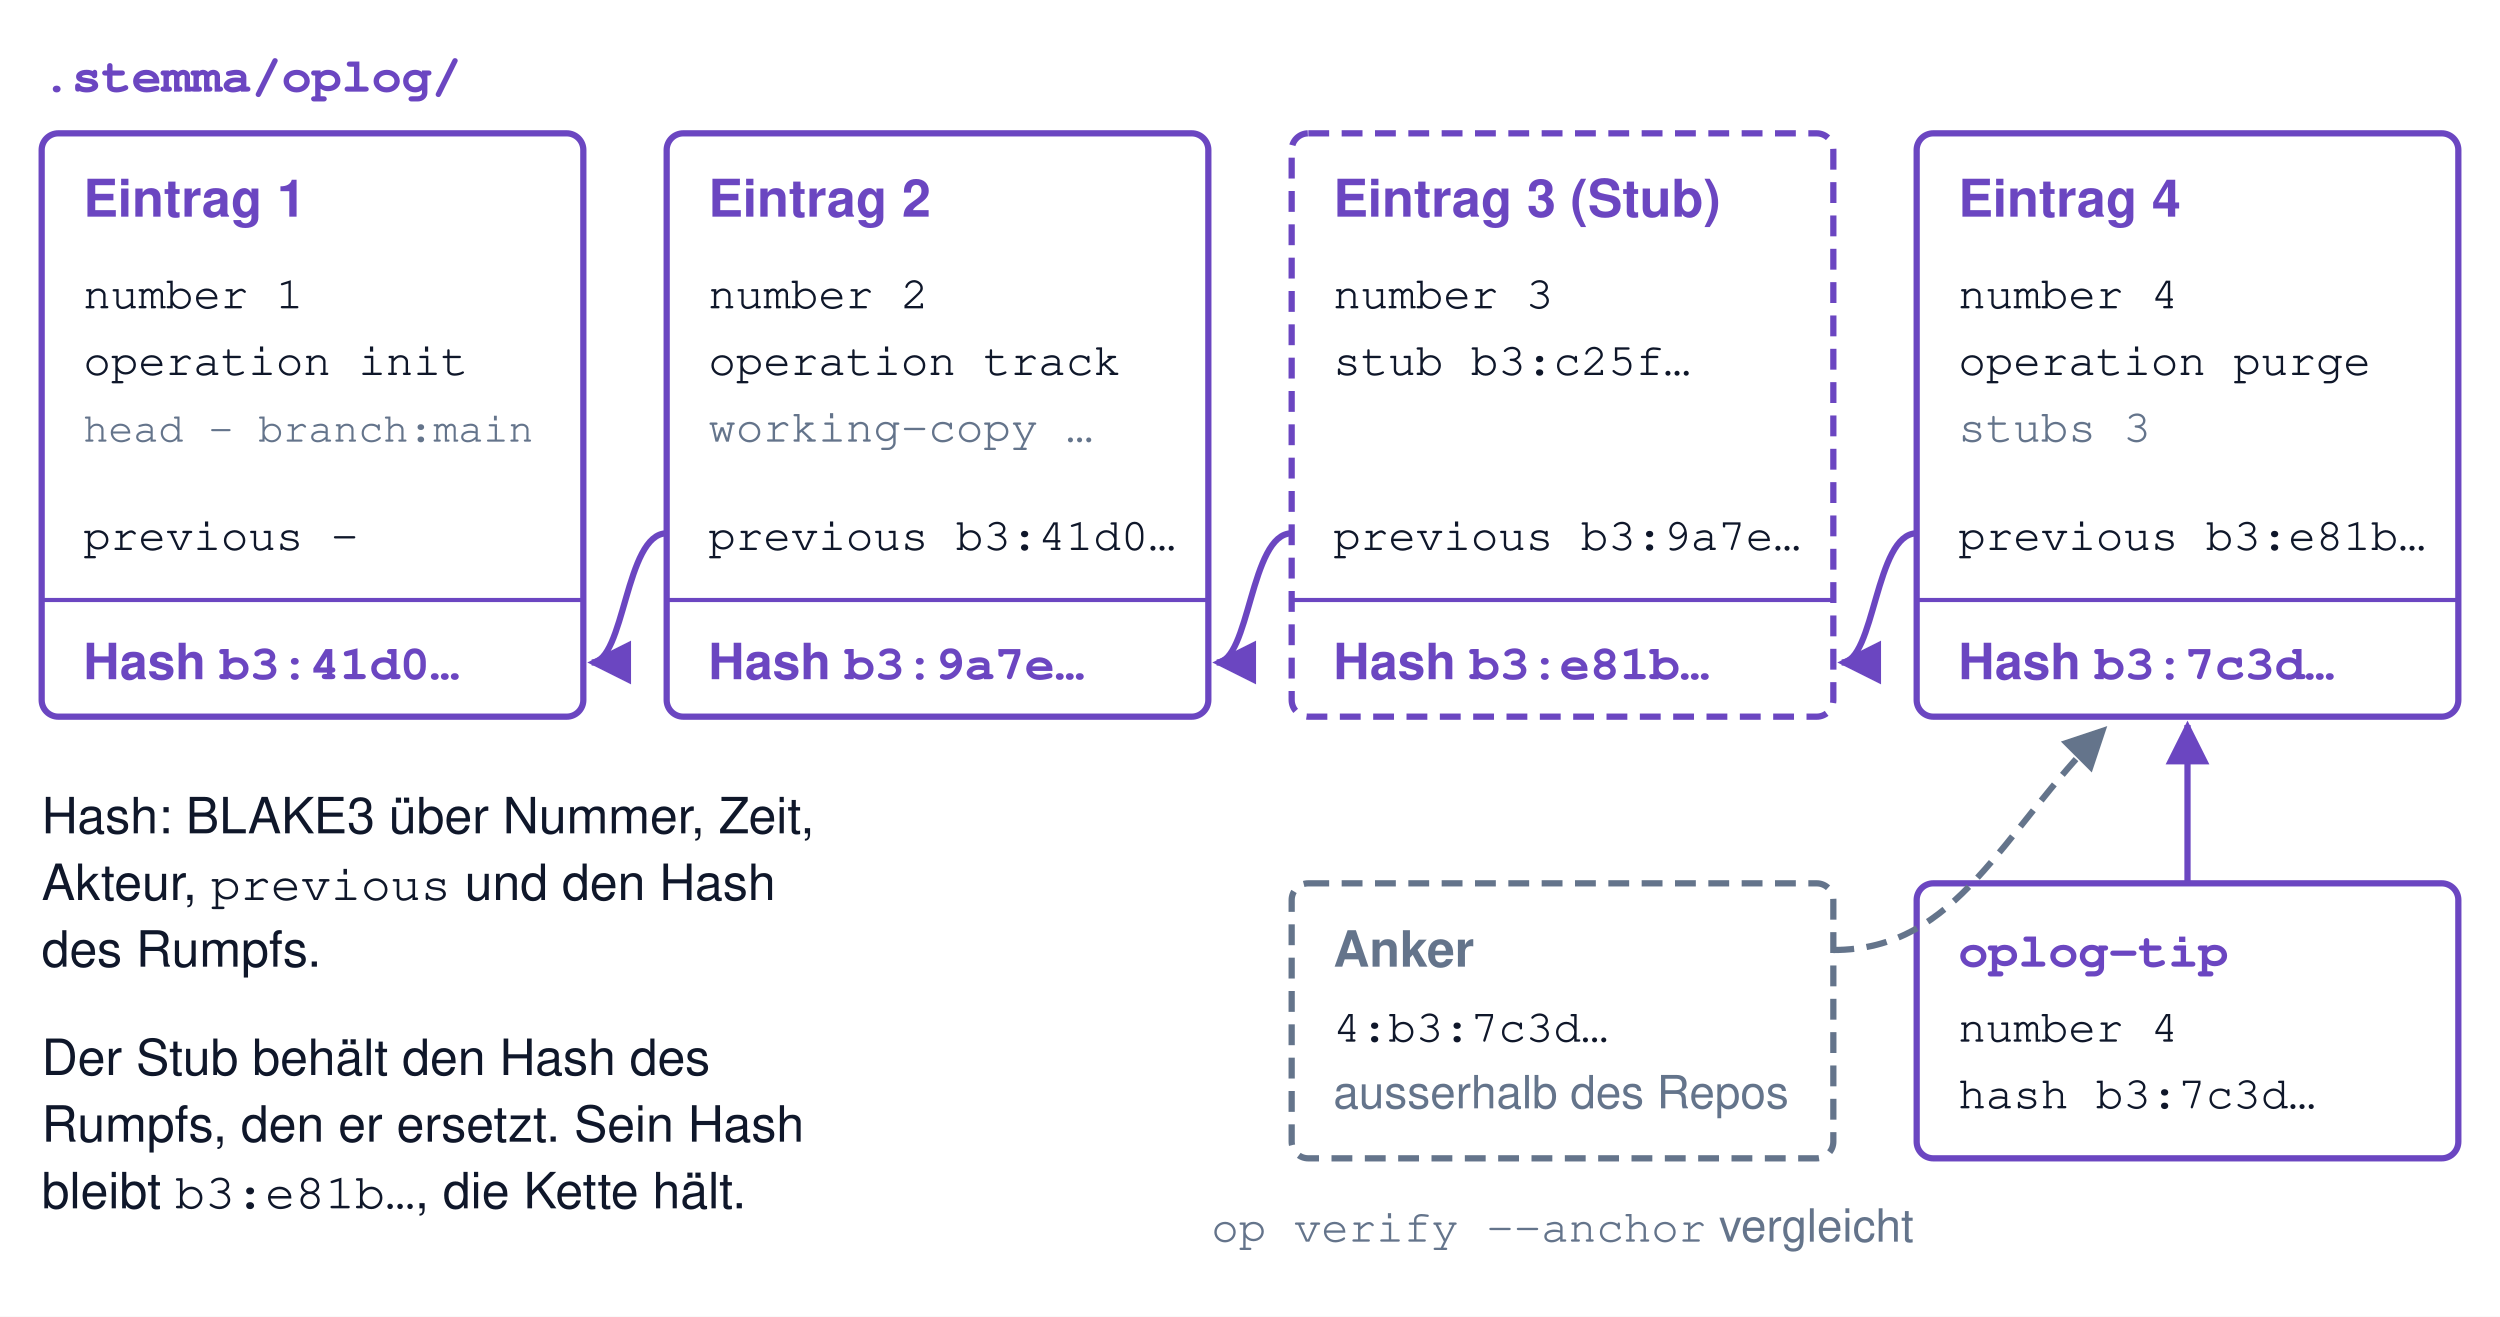
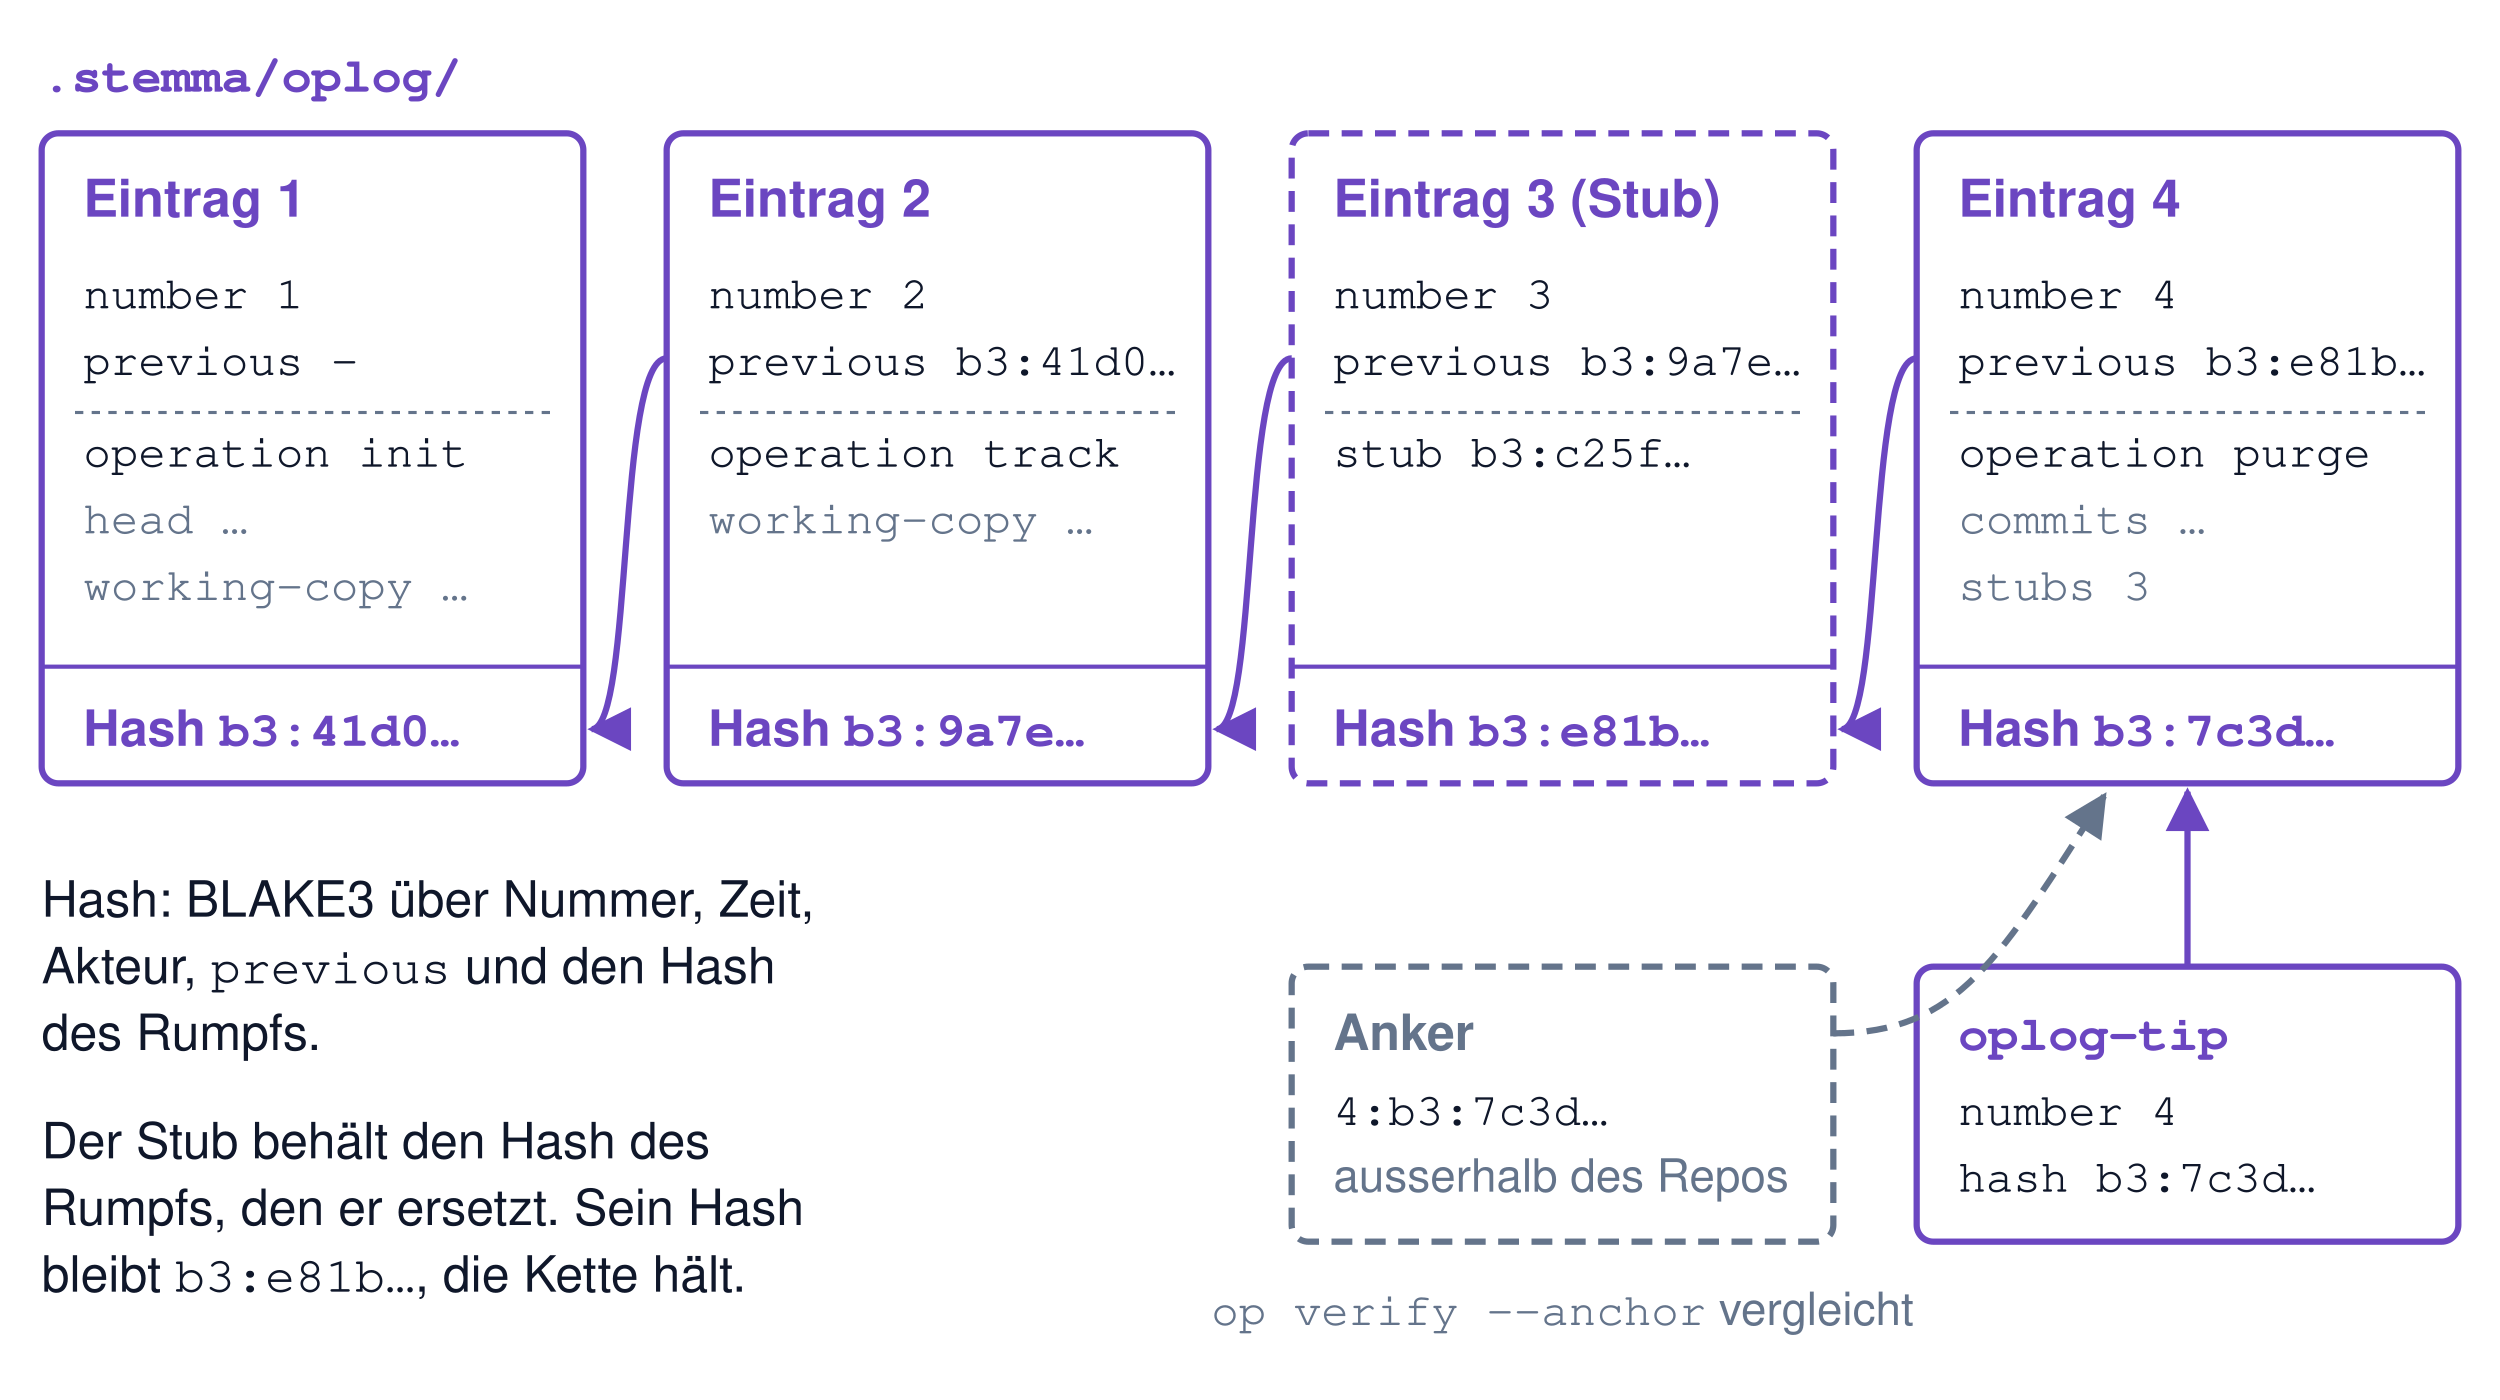
- <svg xmlns="http://www.w3.org/2000/svg" viewBox="0 0 600 316" font-family="Helvetica, Arial, sans-serif">
+ <svg xmlns="http://www.w3.org/2000/svg" viewBox="0 0 600 336" font-family="Helvetica, Arial, sans-serif">
  <defs>
    <marker id="arrow" viewBox="0 0 10 10" refX="9" refY="5" markerWidth="7" markerHeight="7" orient="auto">
      <path d="M0,0 L10,5 L0,10 z" fill="#6B46C1" />
    </marker>
    <marker id="arrow-grey" viewBox="0 0 10 10" refX="9" refY="5" markerWidth="7" markerHeight="7" orient="auto">
      <path d="M0,0 L10,5 L0,10 z" fill="#64748B" />
    </marker>
  </defs>
-   <rect x="0" y="0" width="600" height="316" fill="#FFFFFF" />
+   <rect x="0" y="0" width="600" height="336" fill="#FFFFFF" />
  <text x="10" y="22" font-family="Courier, monospace" font-size="12" font-weight="bold" fill="#6B46C1">.stemma/oplog/</text>
  <g stroke="#6B46C1" stroke-width="1.5" fill="#FFFFFF">
-     <rect x="10" y="32" width="130" height="140" rx="4" />
-     <rect x="160" y="32" width="130" height="140" rx="4" />
-     <rect x="310" y="32" width="130" height="140" rx="4" stroke-dasharray="5 3" />
-     <rect x="460" y="32" width="130" height="140" rx="4" />
+     <rect x="10" y="32" width="130" height="156" rx="4" />
+     <rect x="160" y="32" width="130" height="156" rx="4" />
+     <rect x="310" y="32" width="130" height="156" rx="4" stroke-dasharray="5 3" />
+     <rect x="460" y="32" width="130" height="156" rx="4" />
  </g>
  <g stroke="#6B46C1" stroke-width="1">
-     <line x1="10" y1="144" x2="140" y2="144" />
-     <line x1="160" y1="144" x2="290" y2="144" />
-     <line x1="310" y1="144" x2="440" y2="144" />
-     <line x1="460" y1="144" x2="590" y2="144" />
+     <line x1="10" y1="160" x2="140" y2="160" />
+     <line x1="160" y1="160" x2="290" y2="160" />
+     <line x1="310" y1="160" x2="440" y2="160" />
+     <line x1="460" y1="160" x2="590" y2="160" />
  </g>
  <g font-size="12.5" font-weight="bold" fill="#6B46C1">
    <text x="20" y="52">Eintrag 1</text>
    <text x="170" y="52">Eintrag 2</text>
    <text x="320" y="52">Eintrag 3 (Stub)</text>
    <text x="470" y="52">Eintrag 4</text>
  </g>
  <g font-family="Courier, monospace" font-size="11" fill="#0F172A">
    <text x="20" y="74">number 1</text>
-     <text x="20" y="90">operation init</text>
-     <text x="20" y="106" fill="#64748B" font-size="10">head - branch:main</text>
-     <text x="20" y="132">previous -</text>
+     <text x="20" y="90">previous -</text>
+     <text x="20" y="112">operation init</text>
+     <text x="20" y="128" fill="#64748B">head …</text>
+     <text x="20" y="144" fill="#64748B">working-copy …</text>
    <text x="170" y="74">number 2</text>
-     <text x="170" y="90">operation track</text>
-     <text x="170" y="106" fill="#64748B">working-copy …</text>
-     <text x="170" y="132">previous b3:41d0…</text>
+     <text x="170" y="90">previous b3:41d0…</text>
+     <text x="170" y="112">operation track</text>
+     <text x="170" y="128" fill="#64748B">working-copy …</text>
    <text x="320" y="74">number 3</text>
-     <text x="320" y="90">stub b3:c25f…</text>
-     <text x="320" y="132">previous b3:9a7e…</text>
+     <text x="320" y="90">previous b3:9a7e…</text>
+     <text x="320" y="112">stub b3:c25f…</text>
    <text x="470" y="74">number 4</text>
-     <text x="470" y="90">operation purge</text>
-     <text x="470" y="106" fill="#64748B">stubs 3</text>
-     <text x="470" y="132">previous b3:e81b…</text>
+     <text x="470" y="90">previous b3:e81b…</text>
+     <text x="470" y="112">operation purge</text>
+     <text x="470" y="128" fill="#64748B">commits …</text>
+     <text x="470" y="144" fill="#64748B">stubs 3</text>
+   </g>
+   <g stroke="#64748B" stroke-width="0.75" stroke-dasharray="2 2">
+     <line x1="18" y1="99" x2="132" y2="99" />
+     <line x1="168" y1="99" x2="282" y2="99" />
+     <line x1="318" y1="99" x2="432" y2="99" />
+     <line x1="468" y1="99" x2="582" y2="99" />
  </g>
  <g font-size="12" font-weight="bold" fill="#6B46C1">
-     <text x="20" y="163">Hash <tspan font-family="Courier, monospace">b3:41d0…</tspan>
+     <text x="20" y="179">Hash <tspan font-family="Courier, monospace">b3:41d0…</tspan>
    </text>
-     <text x="170" y="163">Hash <tspan font-family="Courier, monospace">b3:9a7e…</tspan>
+     <text x="170" y="179">Hash <tspan font-family="Courier, monospace">b3:9a7e…</tspan>
    </text>
-     <text x="320" y="163">Hash <tspan font-family="Courier, monospace">b3:e81b…</tspan>
+     <text x="320" y="179">Hash <tspan font-family="Courier, monospace">b3:e81b…</tspan>
    </text>
-     <text x="470" y="163">Hash <tspan font-family="Courier, monospace">b3:7c3d…</tspan>
+     <text x="470" y="179">Hash <tspan font-family="Courier, monospace">b3:7c3d…</tspan>
    </text>
  </g>
  <g stroke="#6B46C1" stroke-width="1.5" fill="none" marker-end="url(#arrow)">
-     <path d="M160,128 C150,128 150,159 142,159" />
-     <path d="M310,128 C300,128 300,159 292,159" />
-     <path d="M460,128 C450,128 450,159 442,159" />
+     <path d="M160,86 C148,86 152,175 142,175" />
+     <path d="M310,86 C298,86 302,175 292,175" />
+     <path d="M460,86 C448,86 452,175 442,175" />
  </g>
-   <rect x="460" y="212" width="130" height="66" rx="4" fill="#FFFFFF" stroke="#6B46C1" stroke-width="1.5" />
-   <text x="470" y="232" font-family="Courier, monospace" font-size="12" font-weight="bold" fill="#6B46C1">oplog-tip</text>
+   <rect x="460" y="232" width="130" height="66" rx="4" fill="#FFFFFF" stroke="#6B46C1" stroke-width="1.5" />
+   <text x="470" y="252" font-family="Courier, monospace" font-size="12" font-weight="bold" fill="#6B46C1">oplog-tip</text>
  <g font-family="Courier, monospace" font-size="11" fill="#0F172A">
-     <text x="470" y="250">number 4</text>
-     <text x="470" y="266">hash b3:7c3d…</text>
+     <text x="470" y="270">number 4</text>
+     <text x="470" y="286">hash b3:7c3d…</text>
  </g>
-   <path d="M525,212 L525,174" stroke="#6B46C1" stroke-width="1.5" marker-end="url(#arrow)" />
-   <rect x="310" y="212" width="130" height="66" rx="4" fill="#FFFFFF" stroke="#64748B" stroke-width="1.5" stroke-dasharray="5 3" />
-   <text x="320" y="232" font-size="12" font-weight="bold" fill="#64748B">Anker</text>
+   <path d="M525,232 L525,190" stroke="#6B46C1" stroke-width="1.5" marker-end="url(#arrow)" />
+   <rect x="310" y="232" width="130" height="66" rx="4" fill="#FFFFFF" stroke="#64748B" stroke-width="1.5" stroke-dasharray="5 3" />
+   <text x="320" y="252" font-size="12" font-weight="bold" fill="#64748B">Anker</text>
  <g font-size="11" fill="#0F172A">
-     <text x="320" y="250" font-family="Courier, monospace">4:b3:7c3d…</text>
-     <text x="320" y="266" fill="#64748B">ausserhalb des Repos</text>
+     <text x="320" y="270" font-family="Courier, monospace">4:b3:7c3d…</text>
+     <text x="320" y="286" fill="#64748B">ausserhalb des Repos</text>
  </g>
-   <path d="M440,228 C470,228 480,200 505,175" fill="none" stroke="#64748B" stroke-width="1.5" stroke-dasharray="5 3" marker-end="url(#arrow-grey)" />
-   <text x="375" y="298" font-size="11" fill="#64748B" text-anchor="middle">
+   <path d="M440,248 C470,248 480,230 505,191" fill="none" stroke="#64748B" stroke-width="1.5" stroke-dasharray="5 3" marker-end="url(#arrow-grey)" />
+   <text x="375" y="318" font-size="11" fill="#64748B" text-anchor="middle">
    <tspan font-family="Courier, monospace">op verify --anchor</tspan> vergleicht</text>
  <g font-size="12" fill="#0F172A">
-     <text x="10" y="200">Hash: BLAKE3 über Nummer, Zeit,</text>
-     <text x="10" y="216">Akteur, <tspan font-family="Courier, monospace">previous</tspan> und den Hash</text>
-     <text x="10" y="232">des Rumpfs.</text>
-     <text x="10" y="258">Der Stub behält den Hash des</text>
-     <text x="10" y="274">Rumpfs, den er ersetzt. Sein Hash</text>
-     <text x="10" y="290">bleibt <tspan font-family="Courier, monospace">b3:e81b…</tspan>, die Kette hält.</text>
+     <text x="10" y="220">Hash: BLAKE3 über Nummer, Zeit,</text>
+     <text x="10" y="236">Akteur, <tspan font-family="Courier, monospace">previous</tspan> und den Hash</text>
+     <text x="10" y="252">des Rumpfs.</text>
+     <text x="10" y="278">Der Stub behält den Hash des</text>
+     <text x="10" y="294">Rumpfs, den er ersetzt. Sein Hash</text>
+     <text x="10" y="310">bleibt <tspan font-family="Courier, monospace">b3:e81b…</tspan>, die Kette hält.</text>
  </g>
</svg>
